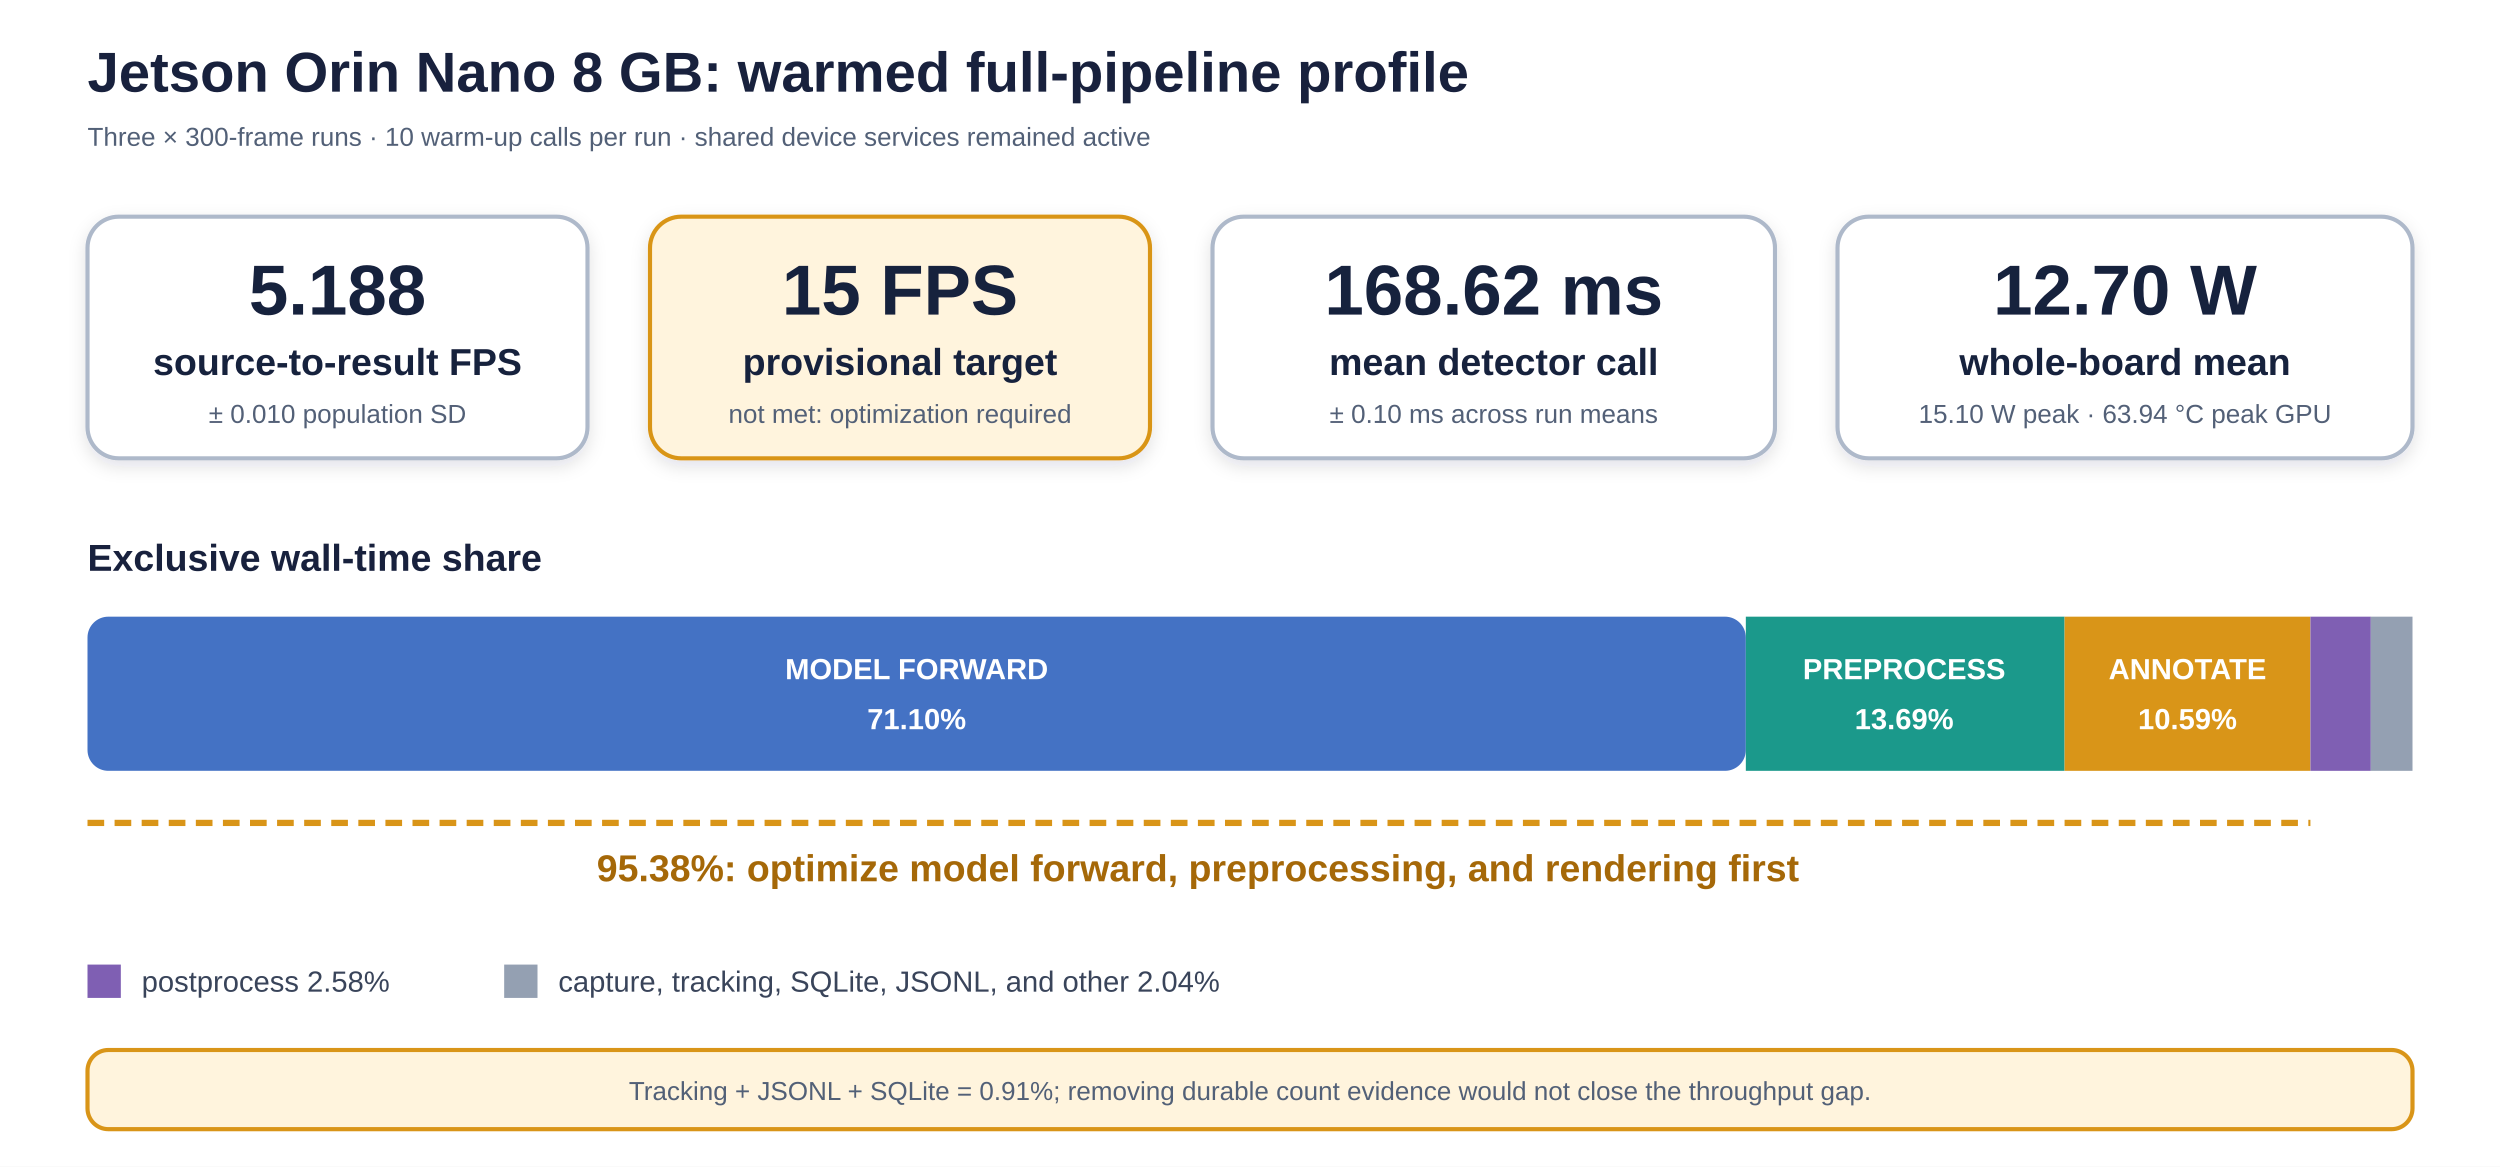
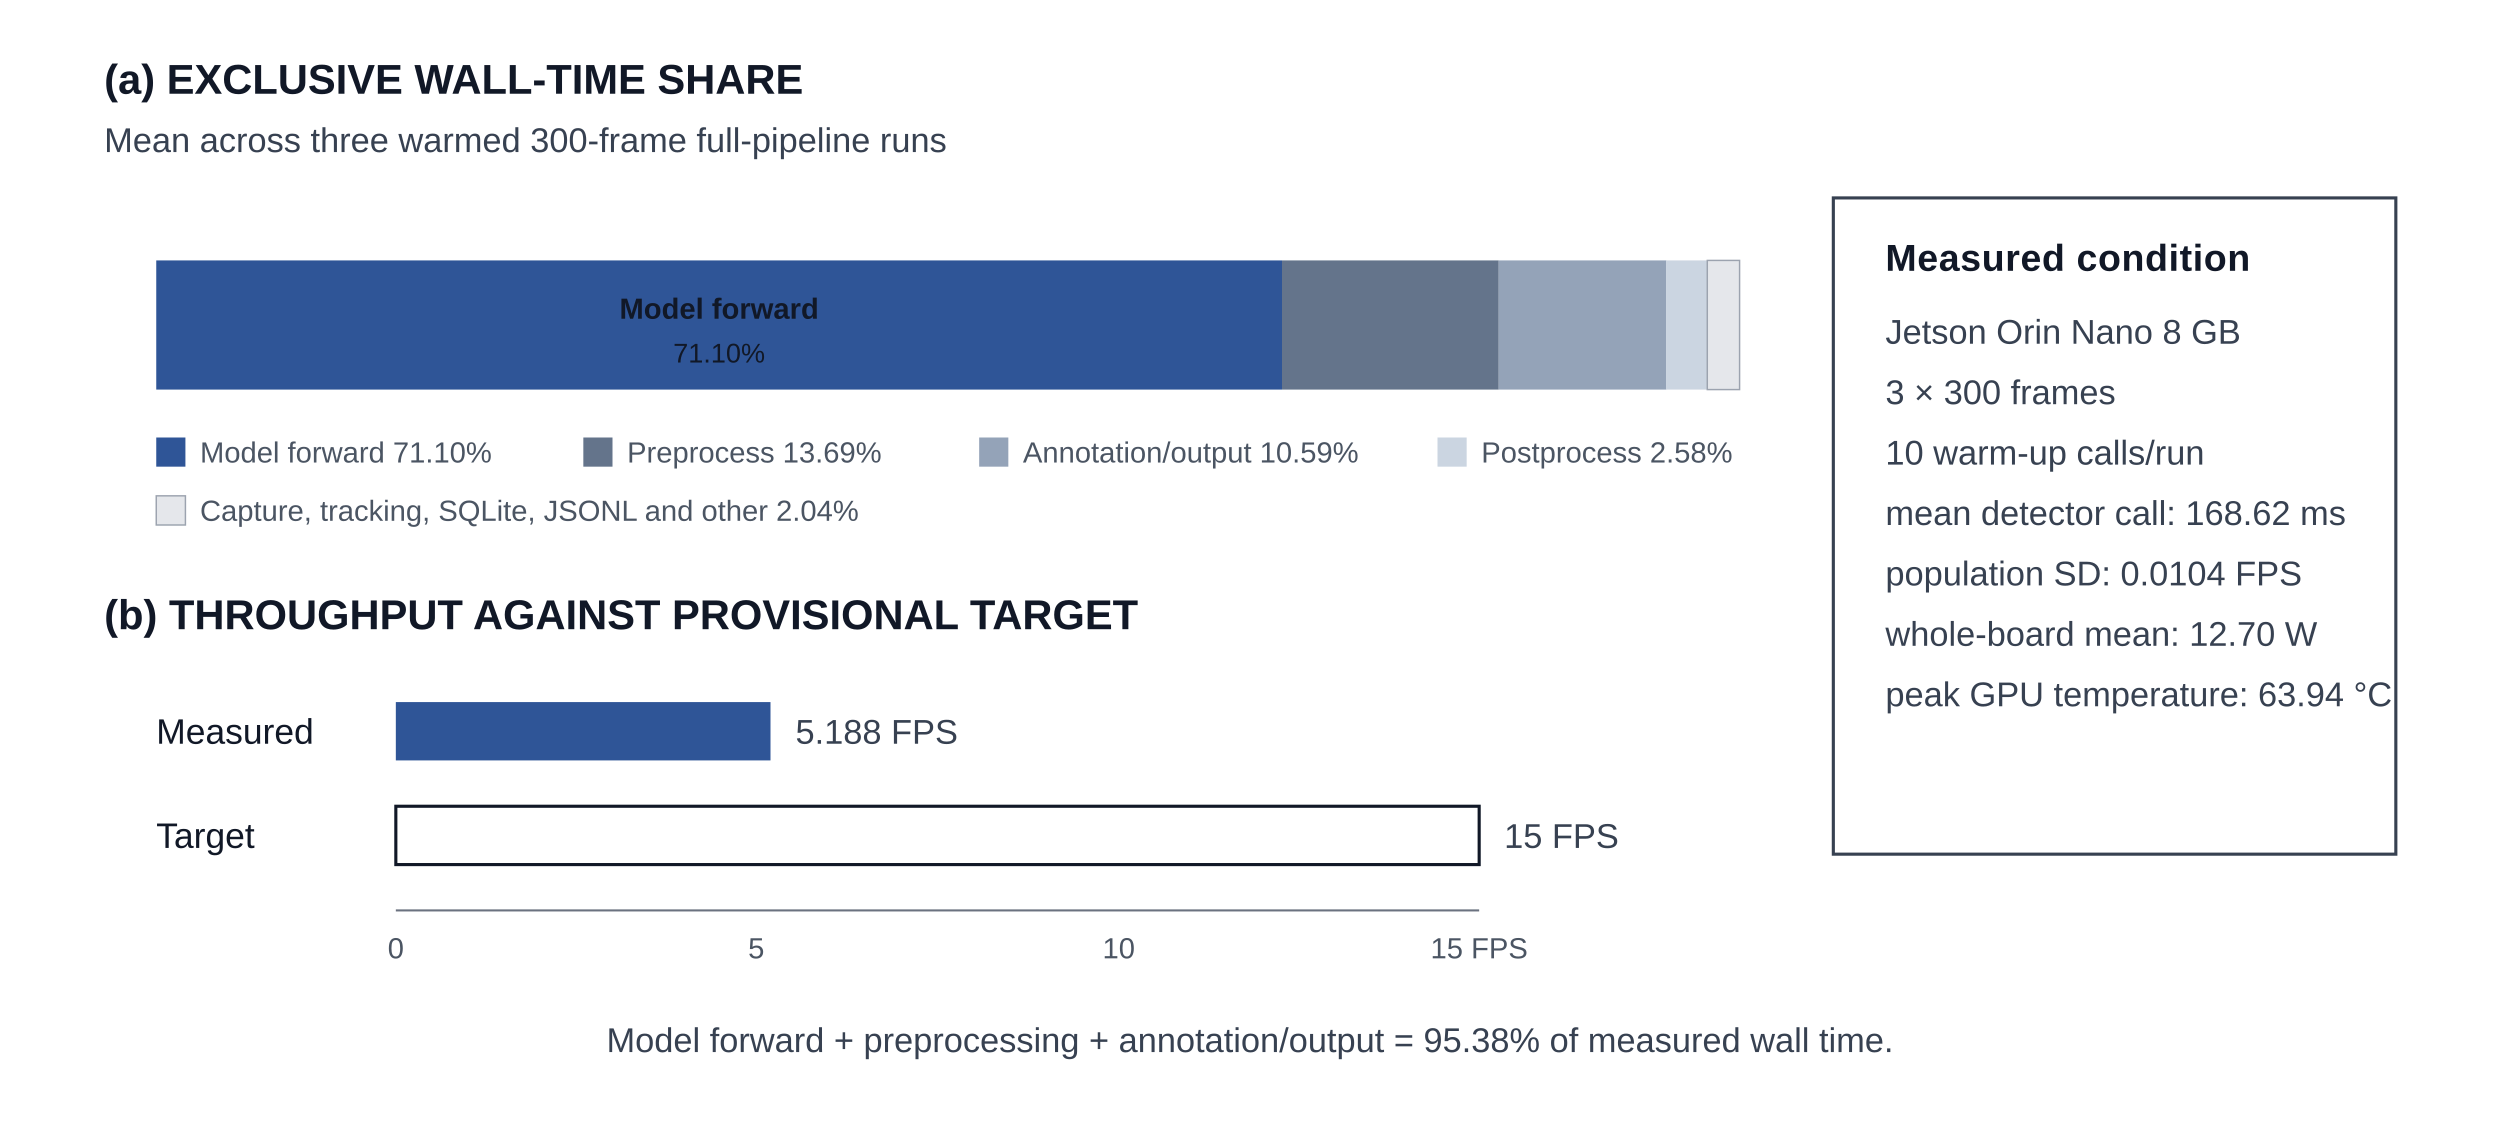
- <svg xmlns="http://www.w3.org/2000/svg" width="1200" height="560" viewBox="0 0 1200 560" role="img" aria-labelledby="title desc">
+ <svg xmlns="http://www.w3.org/2000/svg" width="1200" height="540" viewBox="0 0 1200 540" role="img" aria-labelledby="title desc">
  <defs>
    <style>
-       .title{font:700 27px Arial,sans-serif;fill:#18213d}.h{font:700 18px Arial,sans-serif;fill:#18213d}.big{font:700 34px Arial,sans-serif;fill:#18213d}
-       .t{font:14px Arial,sans-serif;fill:#39445a}.small{font:12.5px Arial,sans-serif;fill:#526077}.white{font:700 14px Arial,sans-serif;fill:#fff}
-       .card{fill:#fff;stroke:#aeb9ca;stroke-width:2}.warn{fill:#fff4dd;stroke:#d99518;stroke-width:2}.line{stroke:#d99518;stroke-width:3;stroke-dasharray:8 5}
-     </style>
-     <filter id="s" x="-10%" y="-10%" width="120%" height="130%">
-       <feDropShadow dx="0" dy="3" stdDeviation="4" flood-color="#18213d" flood-opacity=".12" />
-     </filter>
+     text{font-family:Arial,Helvetica,sans-serif;fill:#111827}
+     .group{fill:#ffffff;stroke:#374151;stroke-width:1.5}
+     .boundary{fill:#f8fafc;stroke:#111827;stroke-width:1.8}
+     .node{fill:#ffffff;stroke:#4b5563;stroke-width:1.35}
+     .soft{fill:#f3f4f6;stroke:#6b7280;stroke-width:1.25}
+     .accent{fill:#eaf0f8;stroke:#2f5597;stroke-width:1.5}
+     .safety{fill:#fff7ed;stroke:#9a3412;stroke-width:1.5}
+     .gate{fill:#ffffff;stroke:#111827;stroke-width:1.6}
+     .arrow{fill:none;stroke:#374151;stroke-width:1.6;marker-end:url(#arrow)}
+     .feedback{fill:none;stroke:#4b5563;stroke-width:1.4;stroke-dasharray:7 5;marker-end:url(#arrow)}
+     .blocked{fill:none;stroke:#9a3412;stroke-width:1.8;stroke-dasharray:7 5}
+     .axis{stroke:#6b7280;stroke-width:1}
+     .grid{stroke:#d1d5db;stroke-width:1}
+     .section{font-size:18px;font-weight:700;letter-spacing:.3px}
+     .label{font-size:17px}
+     .small{font-size:16.5px;fill:#374151}
+     .tiny{font-size:14px;fill:#4b5563}
+     .number{font-size:13px;font-weight:700;fill:#ffffff}
+     .metric{font-size:21px;font-weight:700}
+     .panel{font-size:20px;font-weight:700}
+     .bar1{fill:#2f5597}
+     .bar2{fill:#64748b}
+     .bar3{fill:#94a3b8}
+     .bar4{fill:#cbd5e1}
+     .bar5{fill:#e5e7eb;stroke:#9ca3af;stroke-width:.7}
+   </style>
+     <marker id="arrow" markerWidth="9" markerHeight="7" refX="8" refY="3.5" orient="auto">
+       <path d="M0 0 L9 3.5 L0 7 Z" fill="#374151" />
+     </marker>
  </defs>
-   <rect width="1200" height="560" fill="#fff" />
-   <text class="title" x="42" y="44">Jetson Orin Nano 8 GB: warmed full-pipeline profile</text>
-   <text class="small" x="42" y="70">Three × 300-frame runs · 10 warm-up calls per run · shared device services remained active</text>
-   <g filter="url(#s)">
-     <rect class="card" x="42" y="104" width="240" height="116" rx="15" />
-     <text class="big" x="162" y="151" text-anchor="middle">5.188</text>
-     <text class="h" x="162" y="180" text-anchor="middle">source-to-result FPS</text>
-     <text class="small" x="162" y="203" text-anchor="middle">± 0.010 population SD</text>
-     <rect class="warn" x="312" y="104" width="240" height="116" rx="15" />
-     <text class="big" x="432" y="151" text-anchor="middle">15 FPS</text>
-     <text class="h" x="432" y="180" text-anchor="middle">provisional target</text>
-     <text class="small" x="432" y="203" text-anchor="middle">not met: optimization required</text>
-     <rect class="card" x="582" y="104" width="270" height="116" rx="15" />
-     <text class="big" x="717" y="151" text-anchor="middle">168.62 ms</text>
-     <text class="h" x="717" y="180" text-anchor="middle">mean detector call</text>
-     <text class="small" x="717" y="203" text-anchor="middle">± 0.10 ms across run means</text>
-     <rect class="card" x="882" y="104" width="276" height="116" rx="15" />
-     <text class="big" x="1020" y="151" text-anchor="middle">12.70 W</text>
-     <text class="h" x="1020" y="180" text-anchor="middle">whole-board mean</text>
-     <text class="small" x="1020" y="203" text-anchor="middle">15.10 W peak · 63.94 °C peak GPU</text>
-   </g>
-   <text class="h" x="42" y="274">Exclusive wall-time share</text>
-   <rect x="42" y="296" width="796" height="74" rx="10" fill="#4472c4" />
-   <rect x="838" y="296" width="153" height="74" fill="#1b998b" />
-   <rect x="991" y="296" width="118" height="74" fill="#d99518" />
-   <rect x="1109" y="296" width="29" height="74" fill="#7f5fb3" />
-   <rect x="1138" y="296" width="20" height="74" rx="0 10 10 0" fill="#94a0b2" />
-   <text class="white" x="440" y="326" text-anchor="middle">MODEL FORWARD</text>
-   <text class="white" x="440" y="350" text-anchor="middle">71.10%</text>
-   <text class="white" x="914" y="326" text-anchor="middle">PREPROCESS</text>
-   <text class="white" x="914" y="350" text-anchor="middle">13.69%</text>
-   <text class="white" x="1050" y="326" text-anchor="middle">ANNOTATE</text>
-   <text class="white" x="1050" y="350" text-anchor="middle">10.59%</text>
-   <line class="line" x1="42" y1="395" x2="1109" y2="395" />
-   <text class="h" x="575" y="423" text-anchor="middle" style="fill:#a56808">95.38%: optimize model forward, preprocessing, and rendering first</text>
-   <g>
-     <rect x="42" y="463" width="16" height="16" fill="#7f5fb3" />
-     <text class="t" x="68" y="476">postprocess 2.58%</text>
-     <rect x="242" y="463" width="16" height="16" fill="#94a0b2" />
-     <text class="t" x="268" y="476">capture, tracking, SQLite, JSONL, and other 2.04%</text>
-   </g>
-   <rect class="warn" x="42" y="504" width="1116" height="38" rx="10" />
-   <text class="small" x="600" y="528" text-anchor="middle">Tracking + JSONL + SQLite = 0.91%; removing durable count evidence would not close the throughput gap.</text>
+   <rect width="1200" height="540" fill="#ffffff" />
+   <text class="panel" x="50" y="45" text-anchor="start">(a) EXCLUSIVE WALL-TIME SHARE</text>
+   <text class="small" x="50" y="73" text-anchor="start">Mean across three warmed 300-frame full-pipeline runs</text>
+   <rect class="bar1" x="75" y="125" width="540.36" height="62" />
+   <text x="345.18" y="153" text-anchor="middle" font-size="14" font-weight="700" fill="#ffffff">Model forward</text>
+   <text x="345.18" y="174" text-anchor="middle" font-size="13" fill="#ffffff">71.10%</text>
+   <rect class="bar2" x="615.36" y="125" width="104.044" height="62" />
+   <rect class="bar3" x="719.404" y="125" width="80.484" height="62" />
+   <rect class="bar4" x="799.888" y="125" width="19.608" height="62" />
+   <rect class="bar5" x="819.496" y="125" width="15.504" height="62" />
+   <rect class="bar1" x="75" y="210" width="14" height="14" />
+   <text class="tiny" x="96" y="222" text-anchor="start">Model forward 71.10%</text>
+   <rect class="bar2" x="280" y="210" width="14" height="14" />
+   <text class="tiny" x="301" y="222" text-anchor="start">Preprocess 13.69%</text>
+   <rect class="bar3" x="470" y="210" width="14" height="14" />
+   <text class="tiny" x="491" y="222" text-anchor="start">Annotation/output 10.59%</text>
+   <rect class="bar4" x="690" y="210" width="14" height="14" />
+   <text class="tiny" x="711" y="222" text-anchor="start">Postprocess 2.58%</text>
+   <rect class="bar5" x="75" y="238" width="14" height="14" />
+   <text class="tiny" x="96" y="250" text-anchor="start">Capture, tracking, SQLite, JSONL and other 2.04%</text>
+   <text class="panel" x="50" y="302" text-anchor="start">(b) THROUGHPUT AGAINST PROVISIONAL TARGET</text>
+   <text class="label" x="75" y="357" text-anchor="start">Measured</text>
+   <rect class="bar1" x="190" y="337" width="179.84" height="28" />
+   <text class="small" x="381.84" y="357" text-anchor="start">5.188 FPS</text>
+   <text class="label" x="75" y="407" text-anchor="start">Target</text>
+   <rect x="190" y="387" width="520" height="28" fill="#ffffff" stroke="#111827" stroke-width="1.5" />
+   <text class="small" x="722" y="407" text-anchor="start">15 FPS</text>
+   <path class="axis" d="M190 437 L710 437" />
+   <text class="tiny" x="190" y="460" text-anchor="middle">0</text>
+   <text class="tiny" x="363" y="460" text-anchor="middle">5</text>
+   <text class="tiny" x="537" y="460" text-anchor="middle">10</text>
+   <text class="tiny" x="710" y="460" text-anchor="middle">15 FPS</text>
+   <rect class="group" x="880" y="95" width="270" height="315" rx="0" />
+   <text class="section" x="905" y="130" text-anchor="start">Measured condition</text>
+   <text class="small" x="905" y="165" text-anchor="start">Jetson Orin Nano 8 GB</text>
+   <text class="small" x="905" y="194" text-anchor="start">3 × 300 frames</text>
+   <text class="small" x="905" y="223" text-anchor="start">10 warm-up calls/run</text>
+   <text class="small" x="905" y="252" text-anchor="start">mean detector call: 168.62 ms</text>
+   <text class="small" x="905" y="281" text-anchor="start">population SD: 0.0104 FPS</text>
+   <text class="small" x="905" y="310" text-anchor="start">whole-board mean: 12.70 W</text>
+   <text class="small" x="905" y="339" text-anchor="start">peak GPU temperature: 63.94 °C</text>
+   <text class="small" x="600" y="505" text-anchor="middle">Model forward + preprocessing + annotation/output = 95.38% of measured wall time.</text>
</svg>
